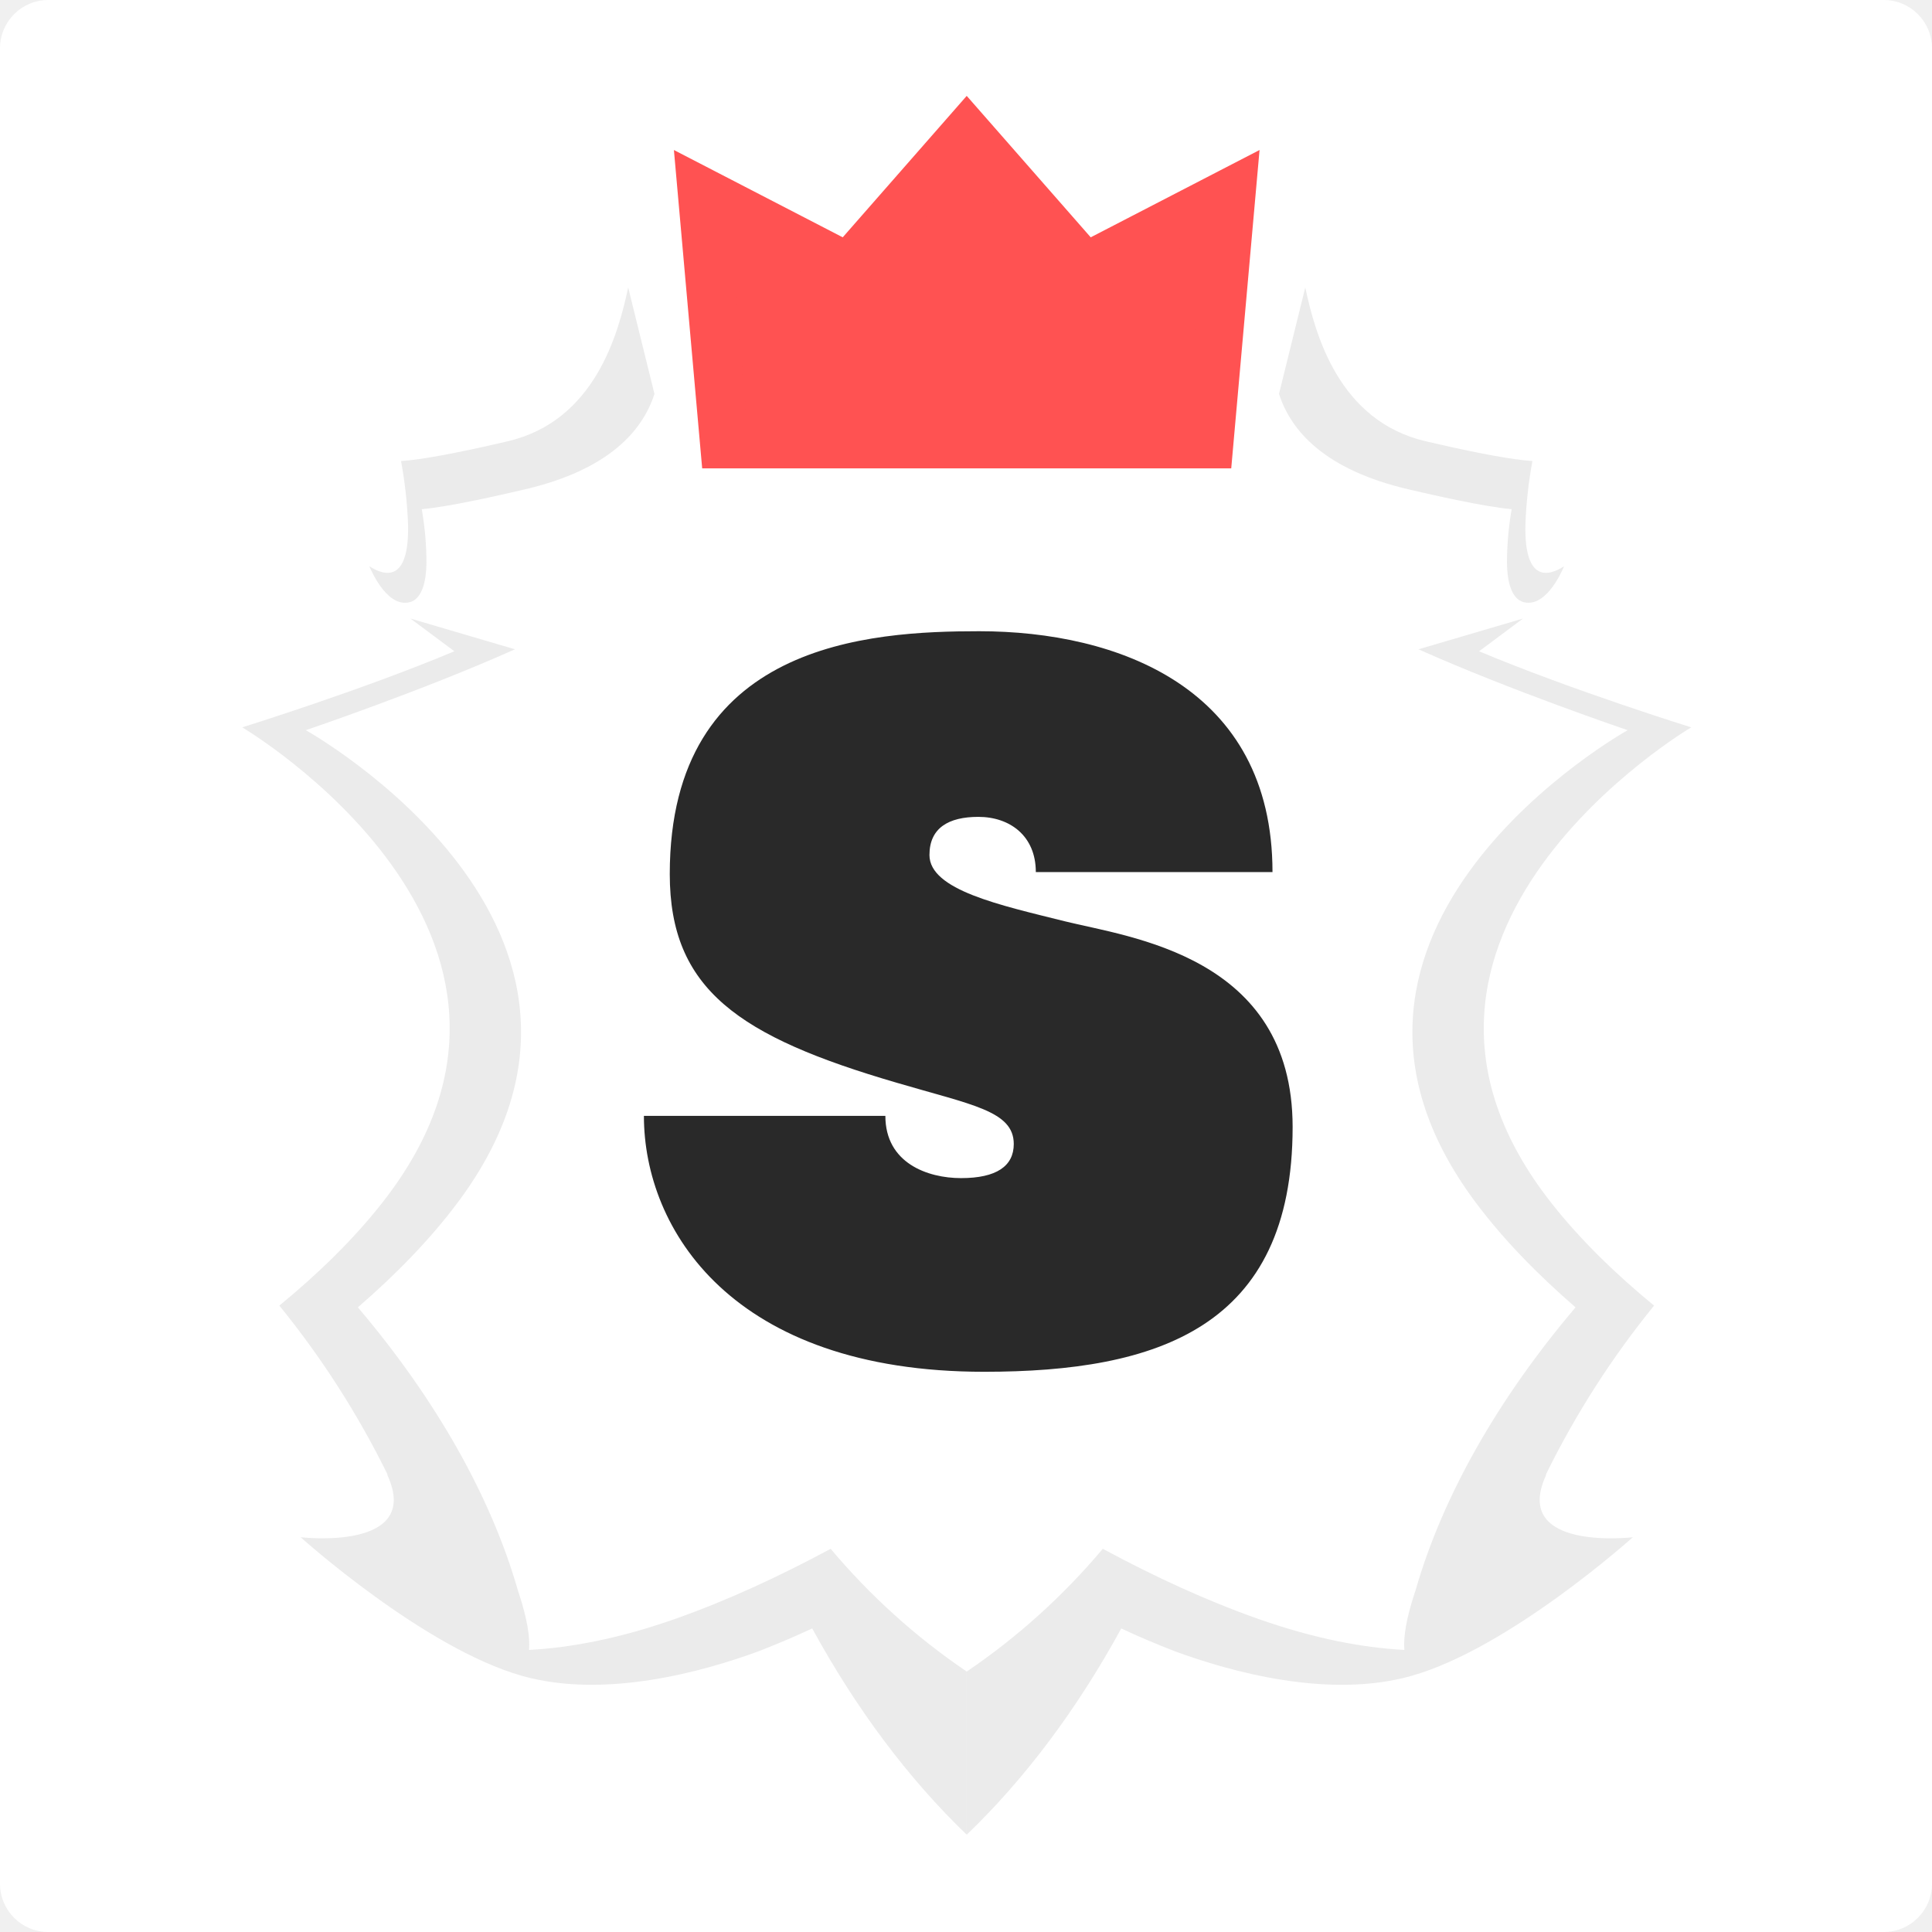
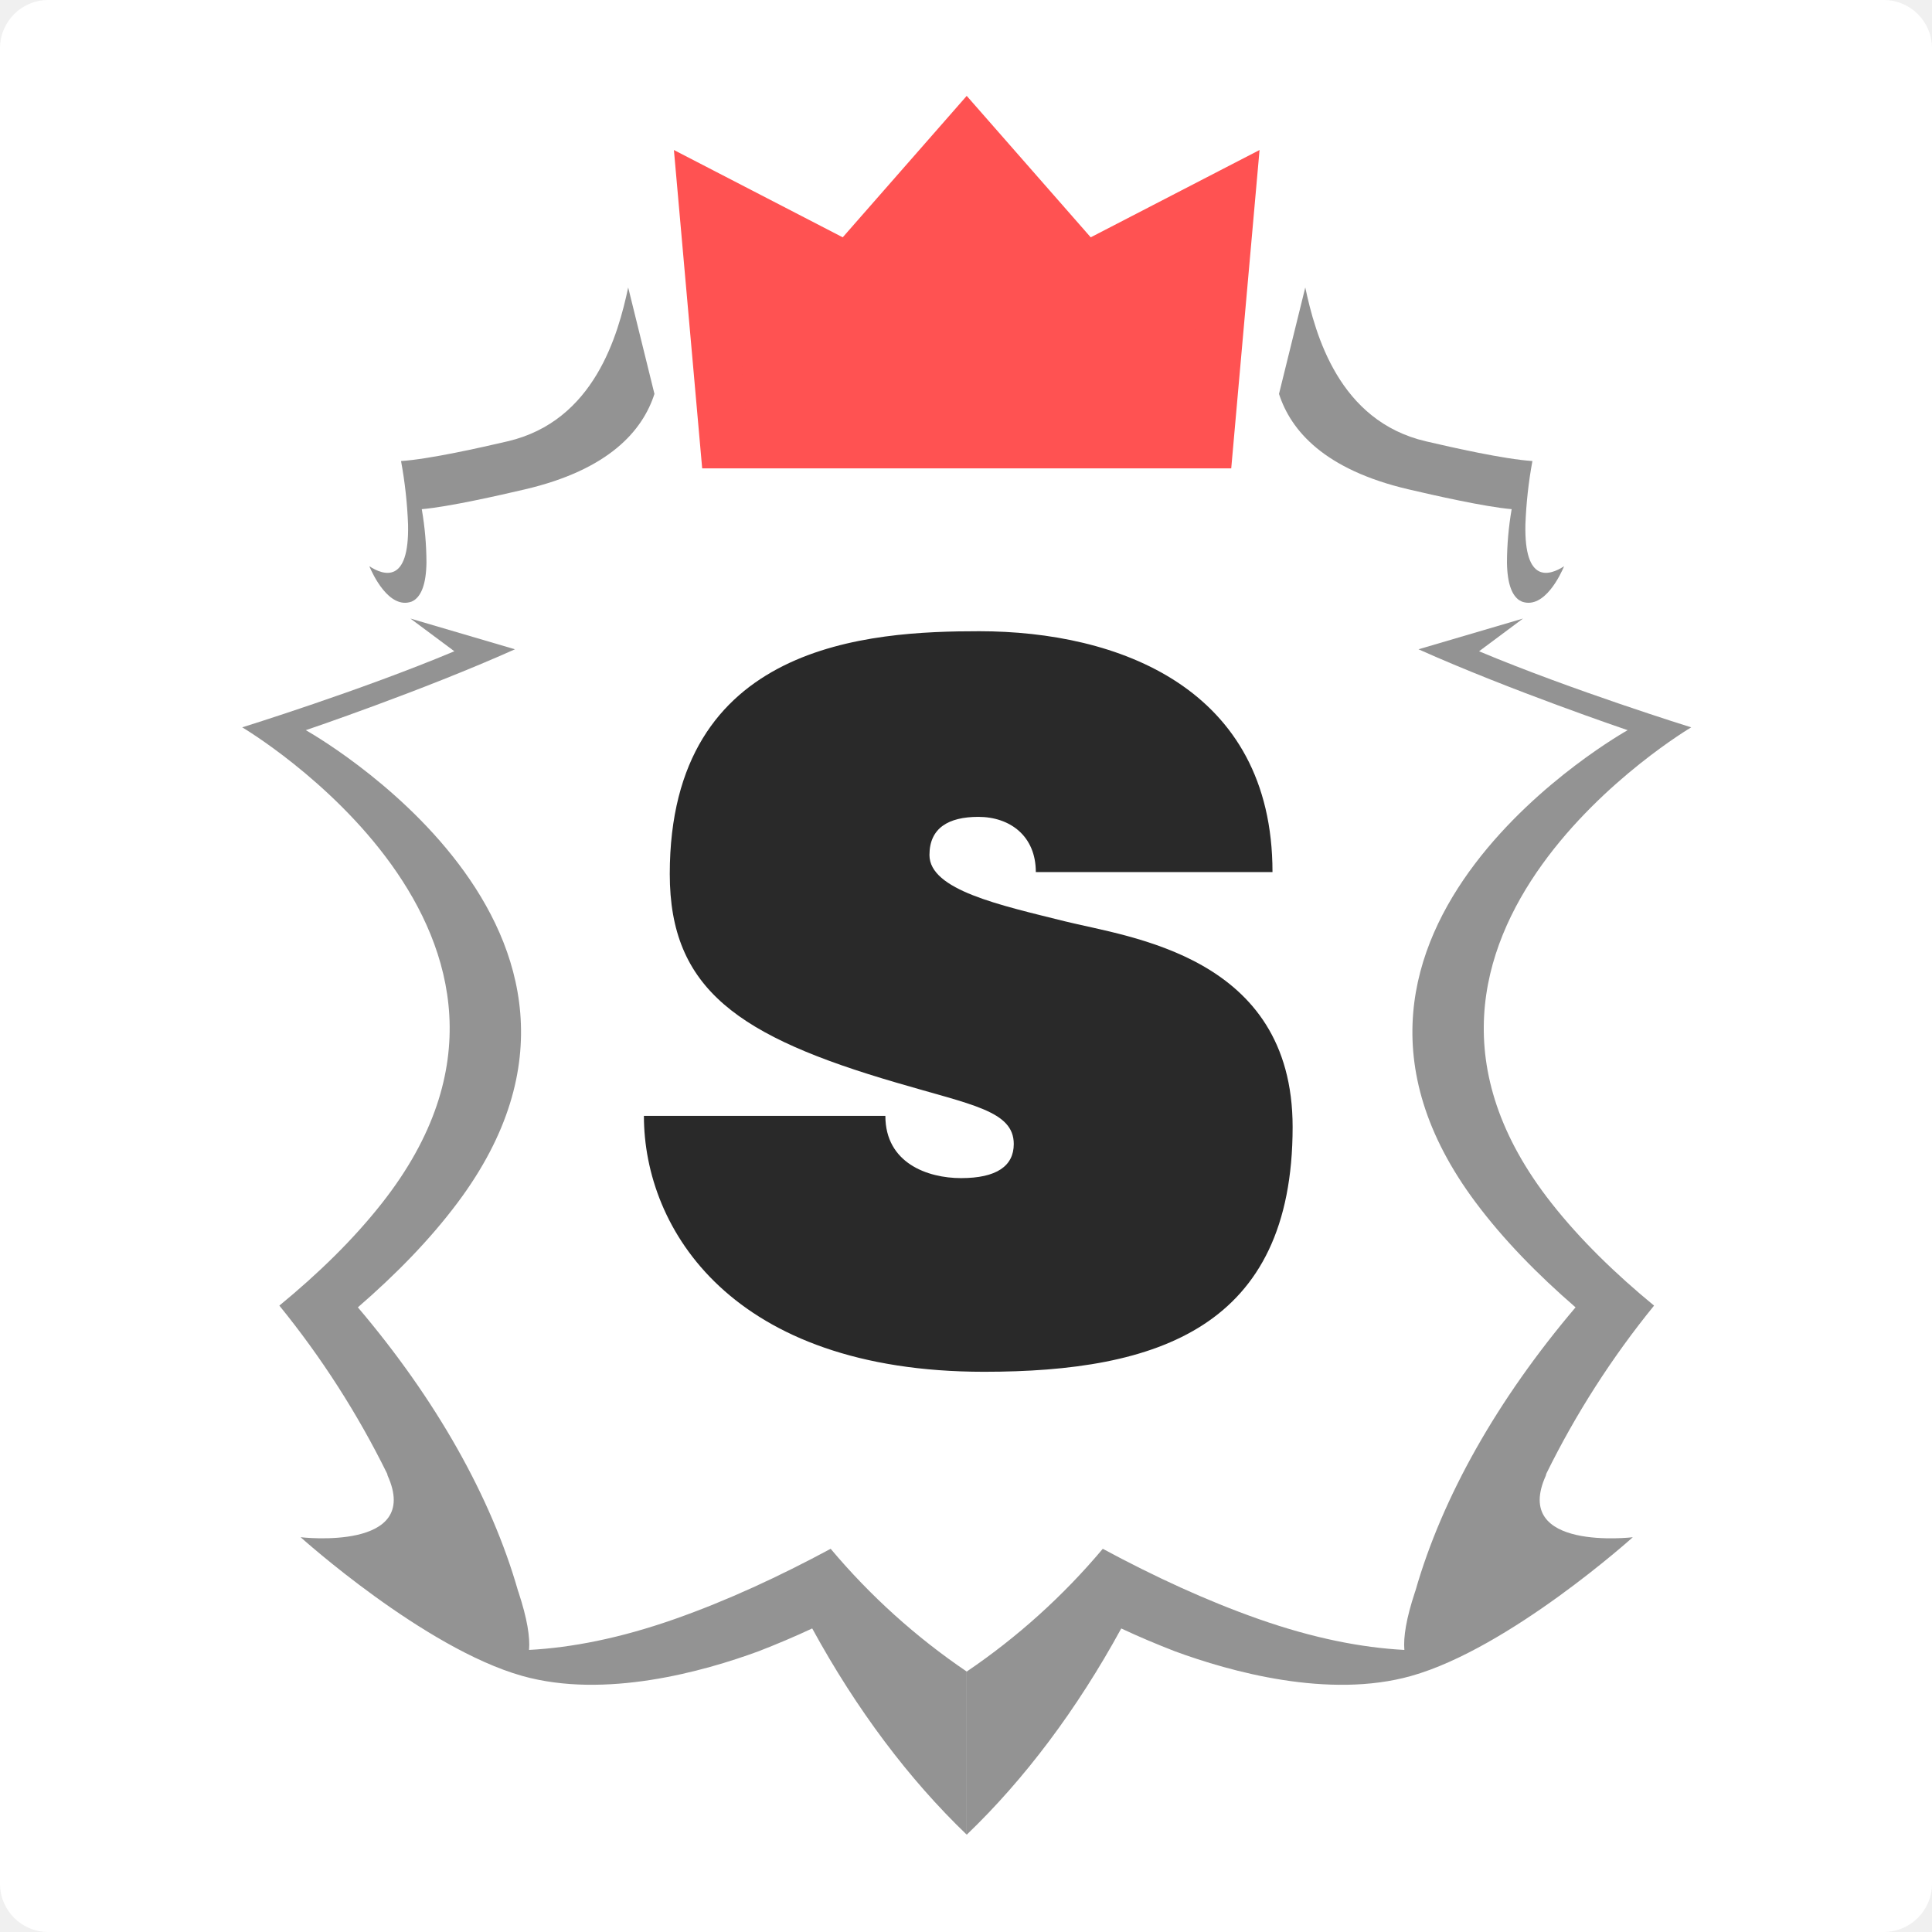
<svg xmlns="http://www.w3.org/2000/svg" id="Component_26_1" data-name="Component 26 – 1" width="800" height="800" viewBox="0 0 800 800">
  <rect id="Rectangle_2" data-name="Rectangle 2" width="800" height="800" rx="20" fill="#fff" />
  <g id="Component_16_2" data-name="Component 16 – 2" transform="translate(100.295 39.699)">
    <g id="Group_5" data-name="Group 5">
      <g id="Group_3" data-name="Group 3" transform="translate(0 79.345)">
        <g id="Group_1" data-name="Group 1" transform="translate(300.002)">
-           <path id="Path_1" data-name="Path 1" d="M325.074,137.224c10.5,2.45,31.306,7.194,42.6,8.181a132.68,132.68,0,0,0-1.944,22.056c.129,9.213,2.238,13.617,5,15.588a11.048,11.048,0,0,0,1.25.662c9.367,3.228,16.113-11.615,17.412-14.672-6.018,3.883-16.536,7.317-16.027-17.192a181.975,181.975,0,0,1,2.9-26.373c-11.718-.762-33.234-5.632-44.1-8.165-36.08-8.41-45.8-44.256-49.951-63.7L271.336,97.677C276.237,112.889,290.114,129.075,325.074,137.224ZM382,544.831A367.522,367.522,0,0,1,426.643,475.2c-15.957-13.132-30.519-27.232-42.469-42.427-87.559-111.141,57.85-197.024,57.85-197.024s-49.25-15.3-87.844-31.5L372.366,190.7,329.1,203.427c38.124,17.083,86.607,33.494,86.607,33.494S268.126,319.2,352.769,432.466c11.55,15.479,25.748,29.922,41.361,43.45-32.347,38.11-55.179,78.525-66.285,117.3-.1.283-.185.547-.284.826-3.528,10.711-4.768,18.417-4.315,23.731-17.667-.948-37.588-4.8-60.281-12.772-21.7-7.628-43.381-17.674-64.6-29.106a275.278,275.278,0,0,1-56.336,50.831v67.547c23.9-22.9,45.673-51.853,63.987-85.395,7.327,3.446,14.74,6.555,22.163,9.438,22.8,8.394,63.647,19.873,97.9,10.226,40.766-11.48,91.759-57.433,91.759-57.433s-50.259,5.986-36.008-25.537Z" transform="translate(-142.026 -53.614)" fill="#ebebeb" />
+           <path id="Path_1" data-name="Path 1" d="M325.074,137.224c10.5,2.45,31.306,7.194,42.6,8.181a132.68,132.68,0,0,0-1.944,22.056c.129,9.213,2.238,13.617,5,15.588a11.048,11.048,0,0,0,1.25.662c9.367,3.228,16.113-11.615,17.412-14.672-6.018,3.883-16.536,7.317-16.027-17.192a181.975,181.975,0,0,1,2.9-26.373c-11.718-.762-33.234-5.632-44.1-8.165-36.08-8.41-45.8-44.256-49.951-63.7L271.336,97.677C276.237,112.889,290.114,129.075,325.074,137.224ZM382,544.831A367.522,367.522,0,0,1,426.643,475.2c-15.957-13.132-30.519-27.232-42.469-42.427-87.559-111.141,57.85-197.024,57.85-197.024s-49.25-15.3-87.844-31.5L372.366,190.7,329.1,203.427c38.124,17.083,86.607,33.494,86.607,33.494S268.126,319.2,352.769,432.466c11.55,15.479,25.748,29.922,41.361,43.45-32.347,38.11-55.179,78.525-66.285,117.3-.1.283-.185.547-.284.826-3.528,10.711-4.768,18.417-4.315,23.731-17.667-.948-37.588-4.8-60.281-12.772-21.7-7.628-43.381-17.674-64.6-29.106a275.278,275.278,0,0,1-56.336,50.831v67.547c23.9-22.9,45.673-51.853,63.987-85.395,7.327,3.446,14.74,6.555,22.163,9.438,22.8,8.394,63.647,19.873,97.9,10.226,40.766-11.48,91.759-57.433,91.759-57.433s-50.259,5.986-36.008-25.537Z" transform="translate(-142.026 -53.614)" fill="#939393" />
        </g>
        <g id="Group_2" data-name="Group 2">
-           <path id="Path_2" data-name="Path 2" d="M221.993,97.677,211.121,53.614c-4.163,19.439-13.884,55.286-49.955,63.7-10.862,2.533-32.387,7.4-44.105,8.165a182.587,182.587,0,0,1,2.91,26.373c.5,24.509-10.019,21.075-16.04,17.192,1.309,3.057,8.055,17.9,17.422,14.672a10.316,10.316,0,0,0,1.237-.662c2.761-1.971,4.874-6.375,5-15.588a131.287,131.287,0,0,0-1.944-22.056c11.3-.987,32.113-5.732,42.611-8.181C203.205,129.075,217.093,112.889,221.993,97.677ZM111.5,545.568C125.744,577.091,75.482,571.1,75.482,571.1s51,45.954,91.762,57.433c34.255,9.647,75.107-1.832,97.909-10.226,7.413-2.883,14.826-5.992,22.163-9.438,18.315,33.542,40.088,62.493,63.981,85.395V626.722a275.21,275.21,0,0,1-56.339-50.831c-21.221,11.432-42.905,21.477-64.6,29.106-22.689,7.969-42.624,11.823-60.291,12.772.453-5.314-.784-13.019-4.308-23.731-.089-.28-.188-.543-.284-.826-11.1-38.772-33.931-79.187-66.289-117.3,15.623-13.528,29.815-27.971,41.374-43.45C225.2,319.2,77.625,236.921,77.625,236.921s48.473-16.411,86.6-33.494L120.95,190.7l18.189,13.543c-38.583,16.2-87.844,31.5-87.844,31.5s145.42,85.883,57.86,197.024c-11.95,15.2-26.512,29.3-42.482,42.427a367.779,367.779,0,0,1,44.654,69.636Z" transform="translate(-51.295 -53.614)" fill="#ebebeb" />
+           <path id="Path_2" data-name="Path 2" d="M221.993,97.677,211.121,53.614c-4.163,19.439-13.884,55.286-49.955,63.7-10.862,2.533-32.387,7.4-44.105,8.165a182.587,182.587,0,0,1,2.91,26.373c.5,24.509-10.019,21.075-16.04,17.192,1.309,3.057,8.055,17.9,17.422,14.672a10.316,10.316,0,0,0,1.237-.662c2.761-1.971,4.874-6.375,5-15.588a131.287,131.287,0,0,0-1.944-22.056c11.3-.987,32.113-5.732,42.611-8.181C203.205,129.075,217.093,112.889,221.993,97.677ZM111.5,545.568C125.744,577.091,75.482,571.1,75.482,571.1s51,45.954,91.762,57.433c34.255,9.647,75.107-1.832,97.909-10.226,7.413-2.883,14.826-5.992,22.163-9.438,18.315,33.542,40.088,62.493,63.981,85.395V626.722a275.21,275.21,0,0,1-56.339-50.831c-21.221,11.432-42.905,21.477-64.6,29.106-22.689,7.969-42.624,11.823-60.291,12.772.453-5.314-.784-13.019-4.308-23.731-.089-.28-.188-.543-.284-.826-11.1-38.772-33.931-79.187-66.289-117.3,15.623-13.528,29.815-27.971,41.374-43.45C225.2,319.2,77.625,236.921,77.625,236.921s48.473-16.411,86.6-33.494L120.95,190.7l18.189,13.543c-38.583,16.2-87.844,31.5-87.844,31.5s145.42,85.883,57.86,197.024c-11.95,15.2-26.512,29.3-42.482,42.427a367.779,367.779,0,0,1,44.654,69.636Z" transform="translate(-51.295 -53.614)" fill="#939393" />
        </g>
      </g>
      <g id="Group_4" data-name="Group 4" transform="translate(178.756)">
        <path id="Path_3" data-name="Path 3" d="M267.5,91.131,218.456,35.2,169.423,91.131,108.889,59.825l9.193,103.515H318.824L328.03,59.825Z" transform="translate(-97.21 -19.624)" fill="#ff5252" />
        <path id="Path_4" data-name="Path 4" d="M283.051,95.086,234.009,39.148,226.6,30.7l-7.4,8.449L170.161,95.086l11.86-2.323L121.489,61.457l-16.132-8.338,1.666,18.757,9.192,103.514.85,9.557H336.134l.85-9.557L346.189,71.88l1.67-18.764-16.136,8.341L271.194,92.763Zm43.113-25.159-9.205,103.511,10.012-9.553H126.228l10.015,9.557-9.2-103.514L112.582,80.342l60.535,31.305,6.762,3.5,5.1-5.817,49.032-55.938H219.2l49.039,55.938,5.1,5.817,6.758-3.5,60.535-31.305Z" transform="translate(-105.357 -30.699)" fill="#ff5252" />
      </g>
    </g>
    <path id="Path_43" data-name="Path 43" d="M144.457,220.368c71.817,0,127.763-18.283,127.763-101.385,0-71.053-67.849-78.532-94.434-85.18S121.84,20.922,121.84,6.379c0-11.219,7.936-15.789,20.236-15.789,13.094,0,23.807,7.895,23.807,22.853h98c0-76.454-64.278-99.723-121.415-99.723-45.233,0-128.16,4.571-128.16,100.554,0,47.784,28.568,67.313,94.037,86.426,30.949,9.141,48.407,11.634,48.407,25.346,0,9.141-7.142,14.127-21.823,14.127-13.887,0-31.346-6.233-31.346-25.762H3.6C3.6,161.365,40.1,220.368,144.457,220.368Z" transform="translate(162.733 307.959)" fill="#292929" />
  </g>
</svg>
